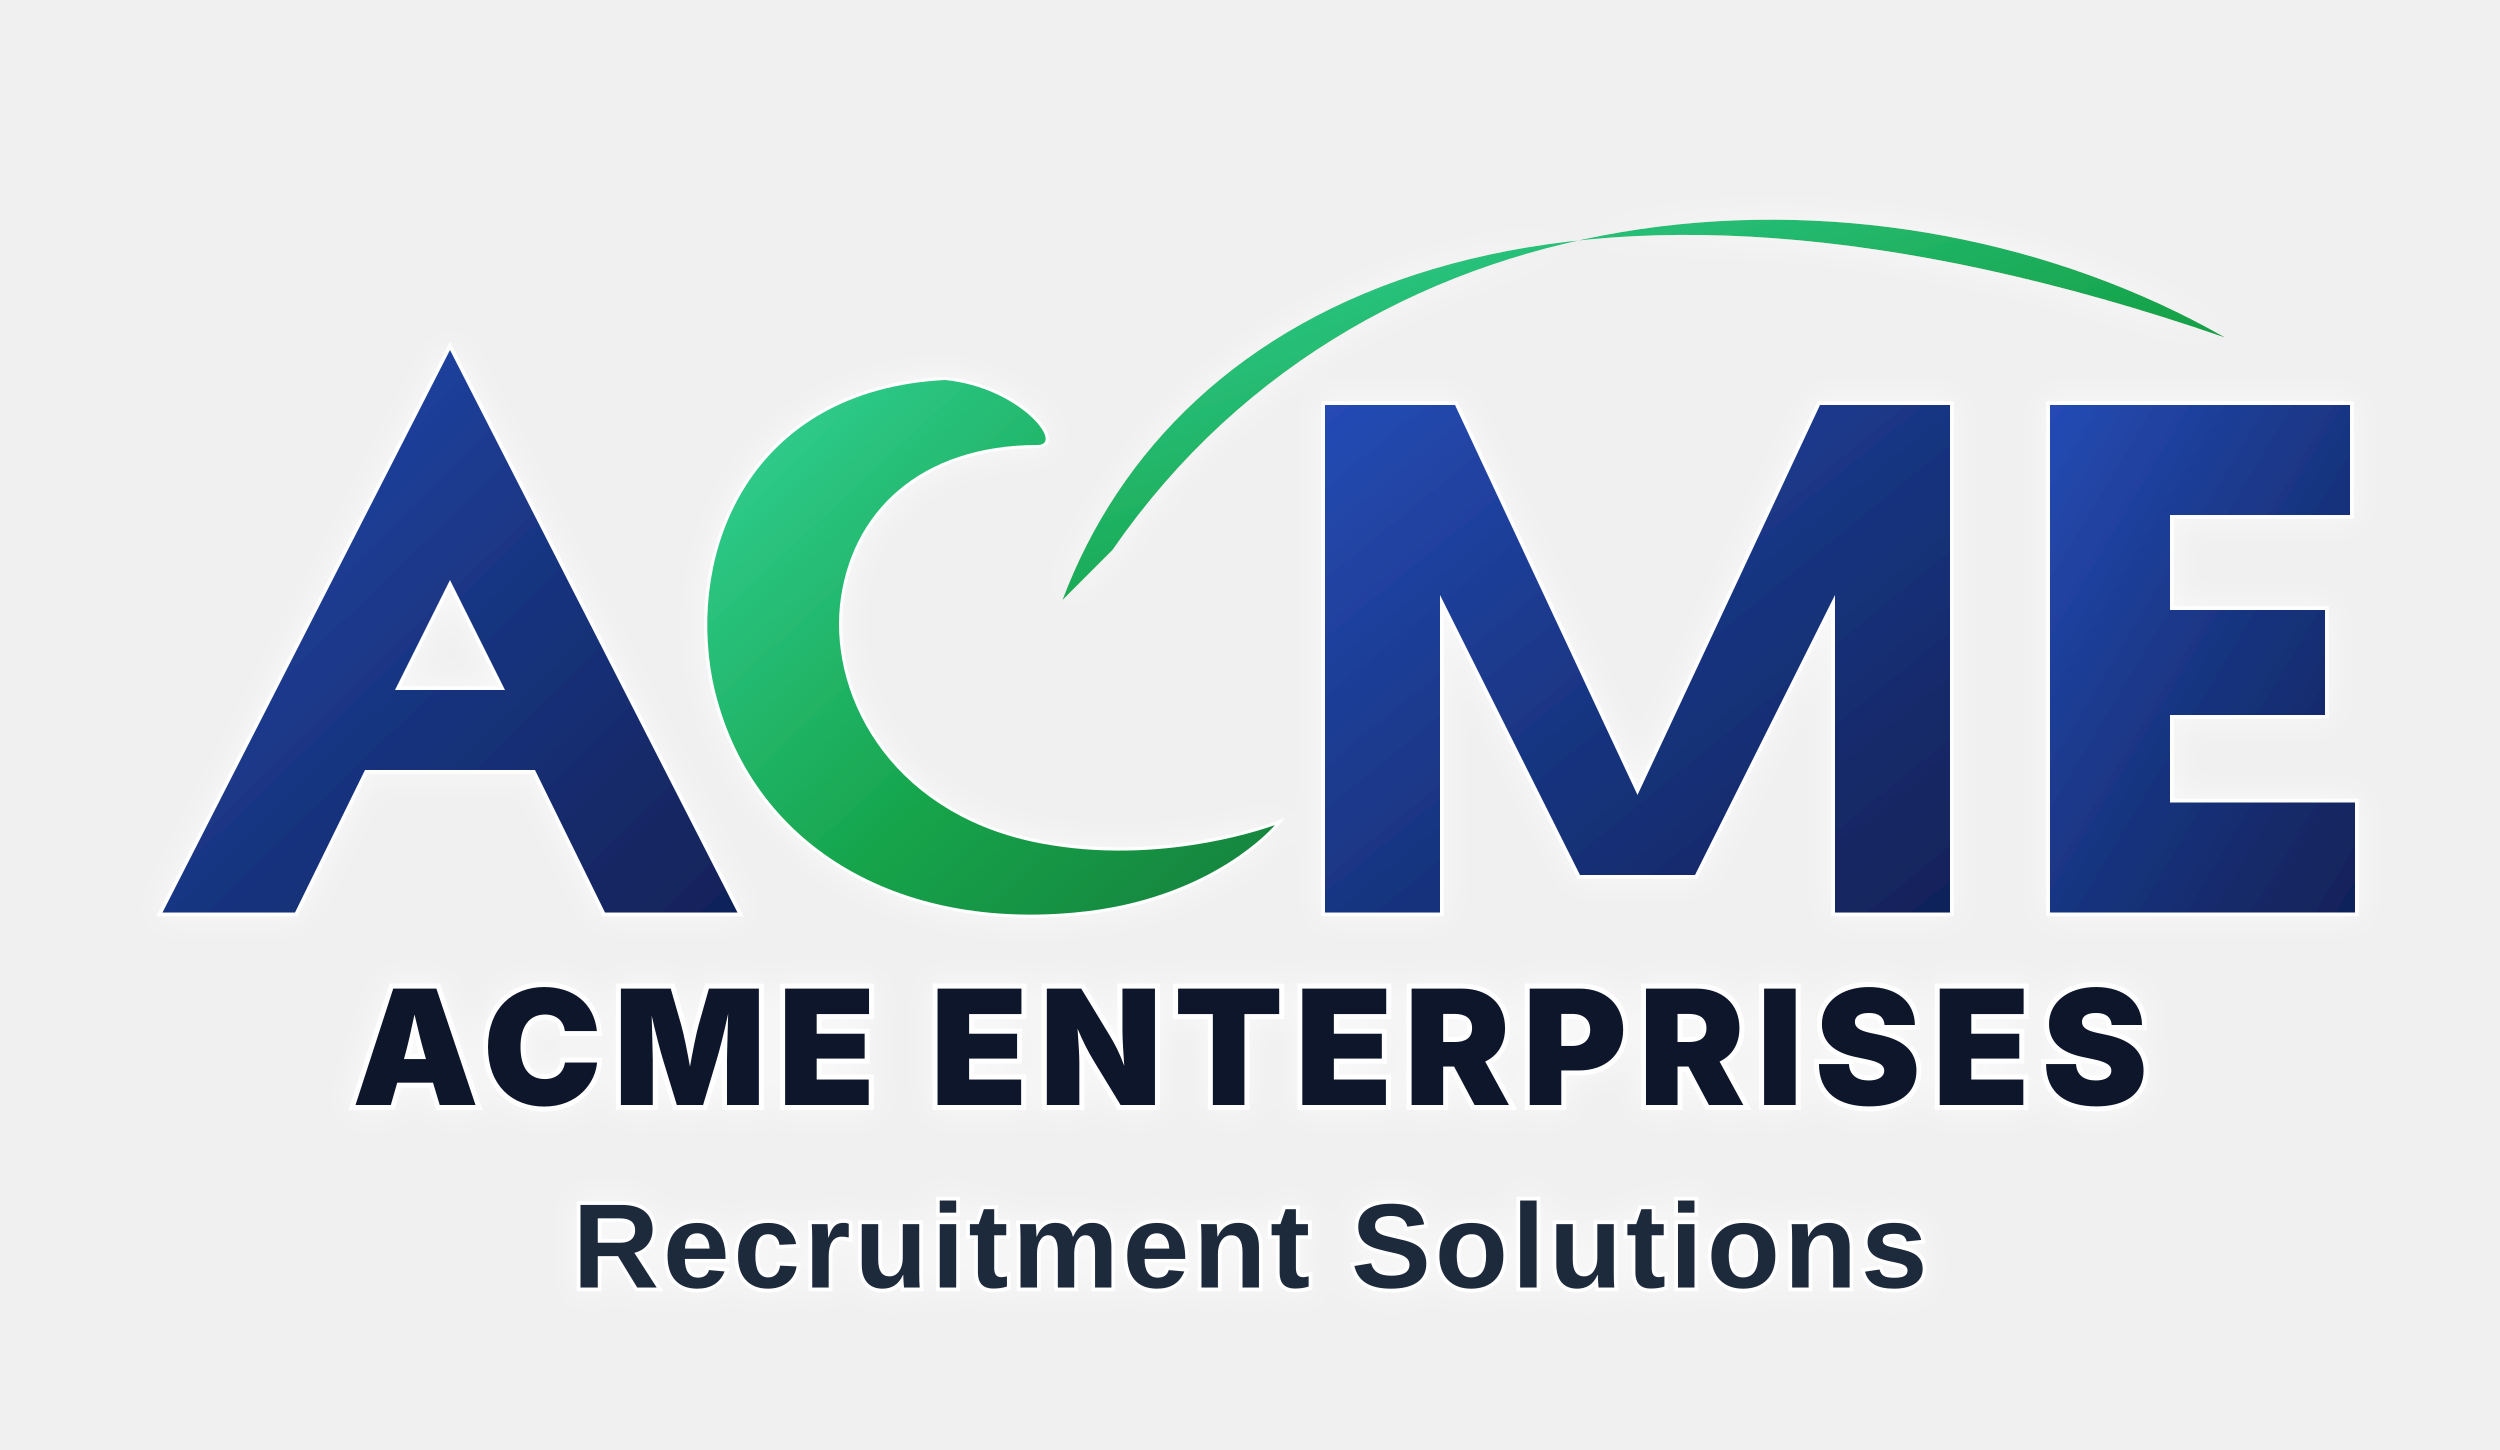
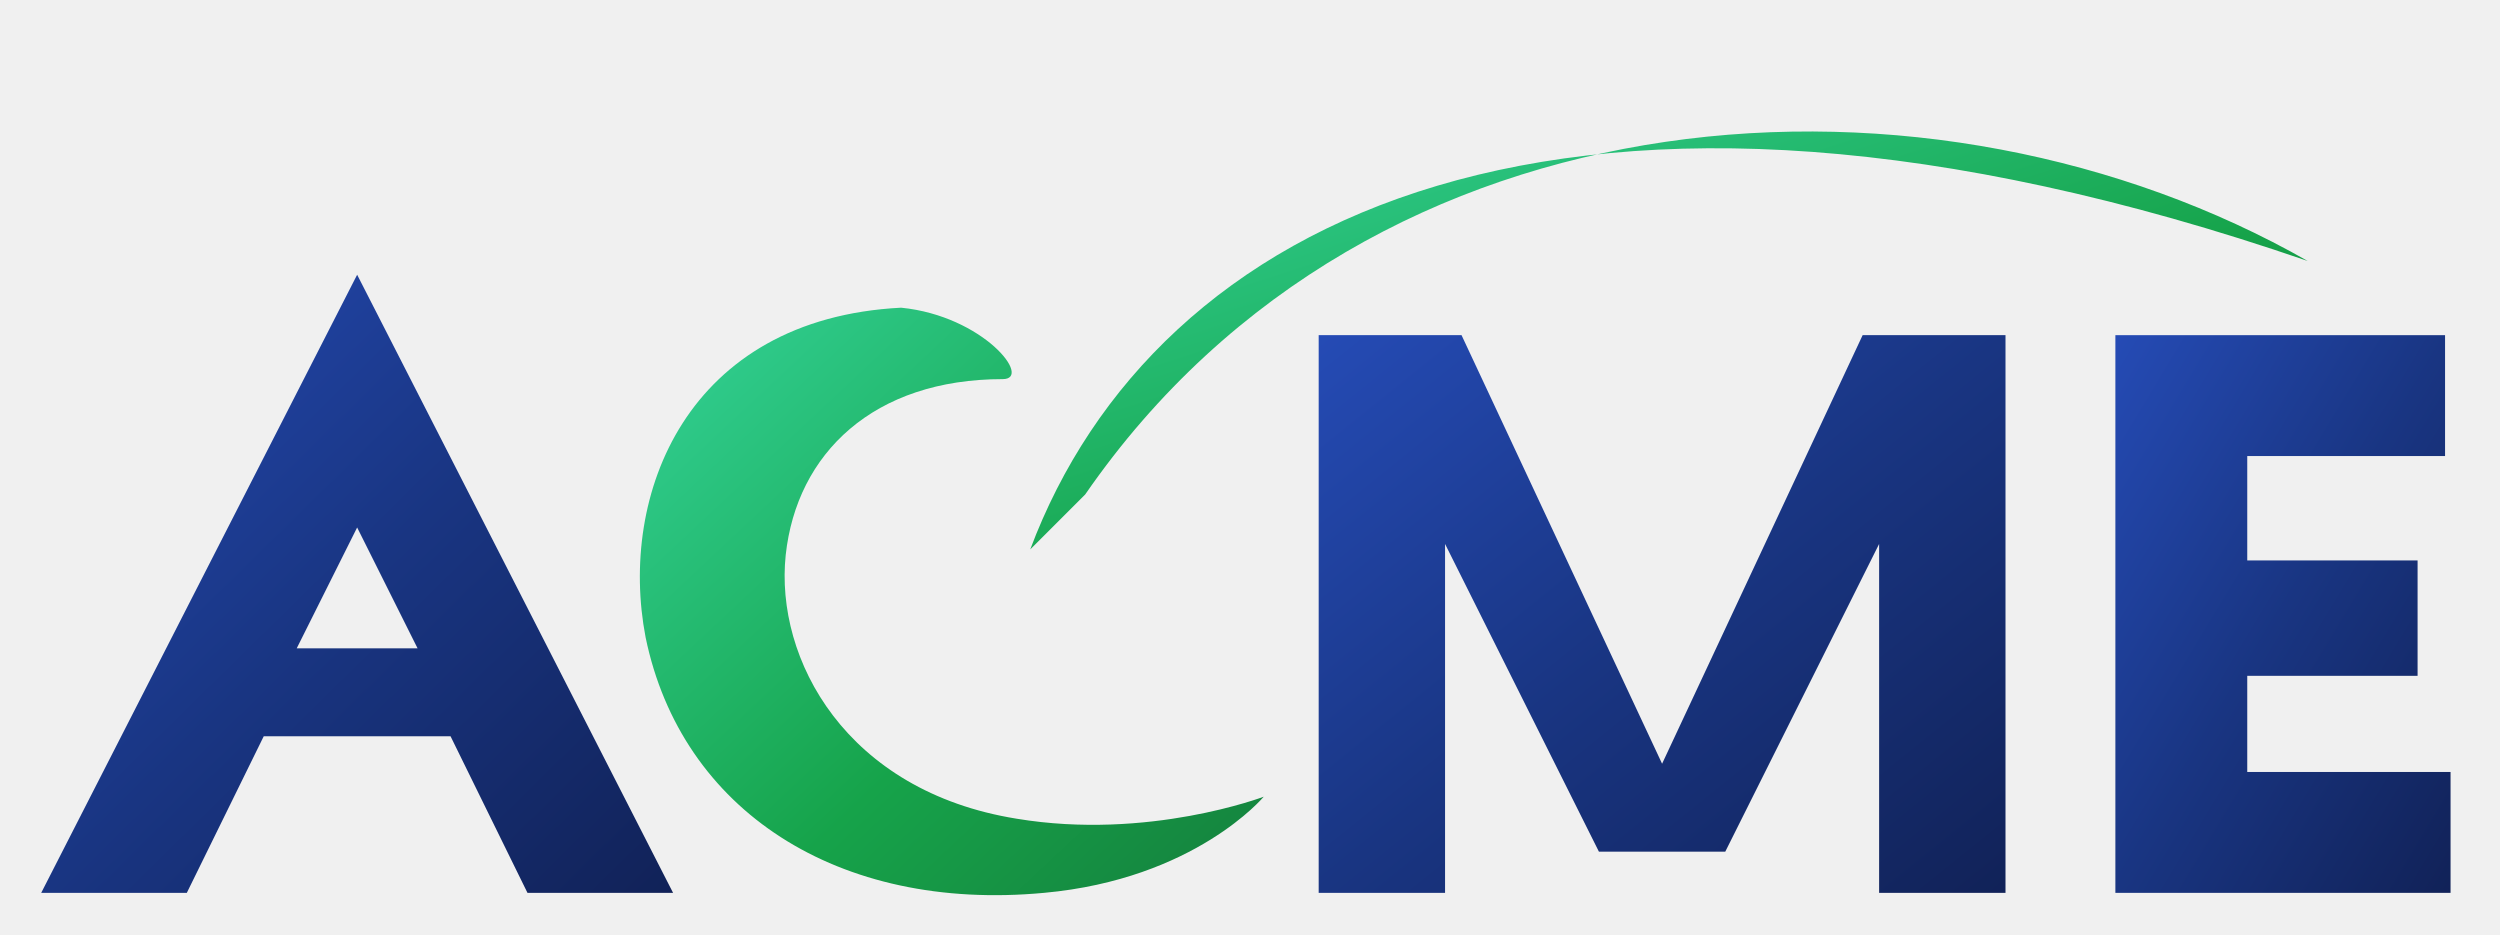
- <svg xmlns="http://www.w3.org/2000/svg" viewBox="0 0 1000 580" width="100%" height="100%">
+ <svg xmlns="http://www.w3.org/2000/svg" viewBox="50 40 910 340" width="100%" height="100%">
  <defs>
    <linearGradient id="acmeBlueGrad" x1="0%" y1="0%" x2="100%" y2="100%">
      <stop offset="0%" stop-color="#254bb5" />
      <stop offset="50%" stop-color="#193582" />
      <stop offset="100%" stop-color="#112258" />
    </linearGradient>
    <linearGradient id="acmeGreenGrad" x1="0%" y1="0%" x2="100%" y2="100%">
      <stop offset="0%" stop-color="#34d399" />
      <stop offset="60%" stop-color="#16a34a" />
      <stop offset="100%" stop-color="#15803d" />
    </linearGradient>
-     <filter id="whiteHalo" x="-20%" y="-20%" width="140%" height="140%">
-       <feDropShadow dx="0" dy="0" stdDeviation="2.5" flood-color="#ffffff" flood-opacity="0.95" />
-       <feDropShadow dx="0" dy="0" stdDeviation="6" flood-color="#ffffff" flood-opacity="0.65" />
-     </filter>
  </defs>
-   <g id="acme-logo-group" filter="url(#whiteHalo)">
+   <g id="acme-logo-group">
    <path d="M 425 240 C 470 120, 620 42, 890 135 C 755 58, 550 68, 445 220 Z" fill="url(#acmeGreenGrad)" />
-     <path d="M 180 140 L 295 365 L 242 365 L 214 308 L 146 308 L 118 365 L 65 365 Z M 180 232 L 158 276 L 202 276 Z" fill="url(#acmeBlueGrad)" stroke="#ffffff" stroke-width="3" paint-order="stroke fill" />
-     <path d="M 378 152 C 300 156, 275 220, 285 272 C 298 335, 355 372, 430 365 C 485 360, 510 330, 510 330 C 510 330, 468 346, 420 338 C 358 328, 332 280, 336 242 C 340 205, 368 178, 415 178 C 426 178, 408 155, 378 152 Z" fill="url(#acmeGreenGrad)" stroke="#ffffff" stroke-width="2.5" paint-order="stroke fill" />
-     <path d="M 530 162 L 582 162 L 655 318 L 728 162 L 780 162 L 780 365 L 734 365 L 734 238 L 678 350 L 632 350 L 576 238 L 576 365 L 530 365 Z" fill="url(#acmeBlueGrad)" stroke="#ffffff" stroke-width="3" paint-order="stroke fill" />
-     <path d="M 820 162 L 940 162 L 940 206 L 868 206 L 868 244 L 930 244 L 930 286 L 868 286 L 868 321 L 942 321 L 942 365 L 820 365 Z" fill="url(#acmeBlueGrad)" stroke="#ffffff" stroke-width="3" paint-order="stroke fill" />
-     <text x="500" y="442" font-family="'Arial Black', 'Montserrat', 'Inter', sans-serif" font-size="64" font-weight="900" fill="#0f172a" stroke="#ffffff" stroke-width="4" paint-order="stroke fill" text-anchor="middle" letter-spacing="4.5">
-       ACME ENTERPRISES
-     </text>
-     <text x="500" y="515" font-family="'Arial', 'Helvetica', 'Inter', sans-serif" font-size="48" font-weight="700" fill="#1e293b" stroke="#ffffff" stroke-width="3" paint-order="stroke fill" text-anchor="middle" letter-spacing="1.5">
-       Recruitment Solutions
-     </text>
+     <path d="M 180 140 L 295 365 L 242 365 L 214 308 L 146 308 L 118 365 L 65 365 Z M 180 232 L 158 276 L 202 276 Z" fill="url(#acmeBlueGrad)" />
+     <path d="M 378 152 C 300 156, 275 220, 285 272 C 298 335, 355 372, 430 365 C 485 360, 510 330, 510 330 C 510 330, 468 346, 420 338 C 358 328, 332 280, 336 242 C 340 205, 368 178, 415 178 C 426 178, 408 155, 378 152 Z" fill="url(#acmeGreenGrad)" />
+     <path d="M 530 162 L 582 162 L 655 318 L 728 162 L 780 162 L 780 365 L 734 365 L 734 238 L 678 350 L 632 350 L 576 238 L 576 365 L 530 365 Z" fill="url(#acmeBlueGrad)" />
+     <path d="M 820 162 L 940 162 L 940 206 L 868 206 L 868 244 L 930 244 L 930 286 L 868 286 L 868 321 L 942 321 L 942 365 L 820 365 Z" fill="url(#acmeBlueGrad)" />
  </g>
</svg>
